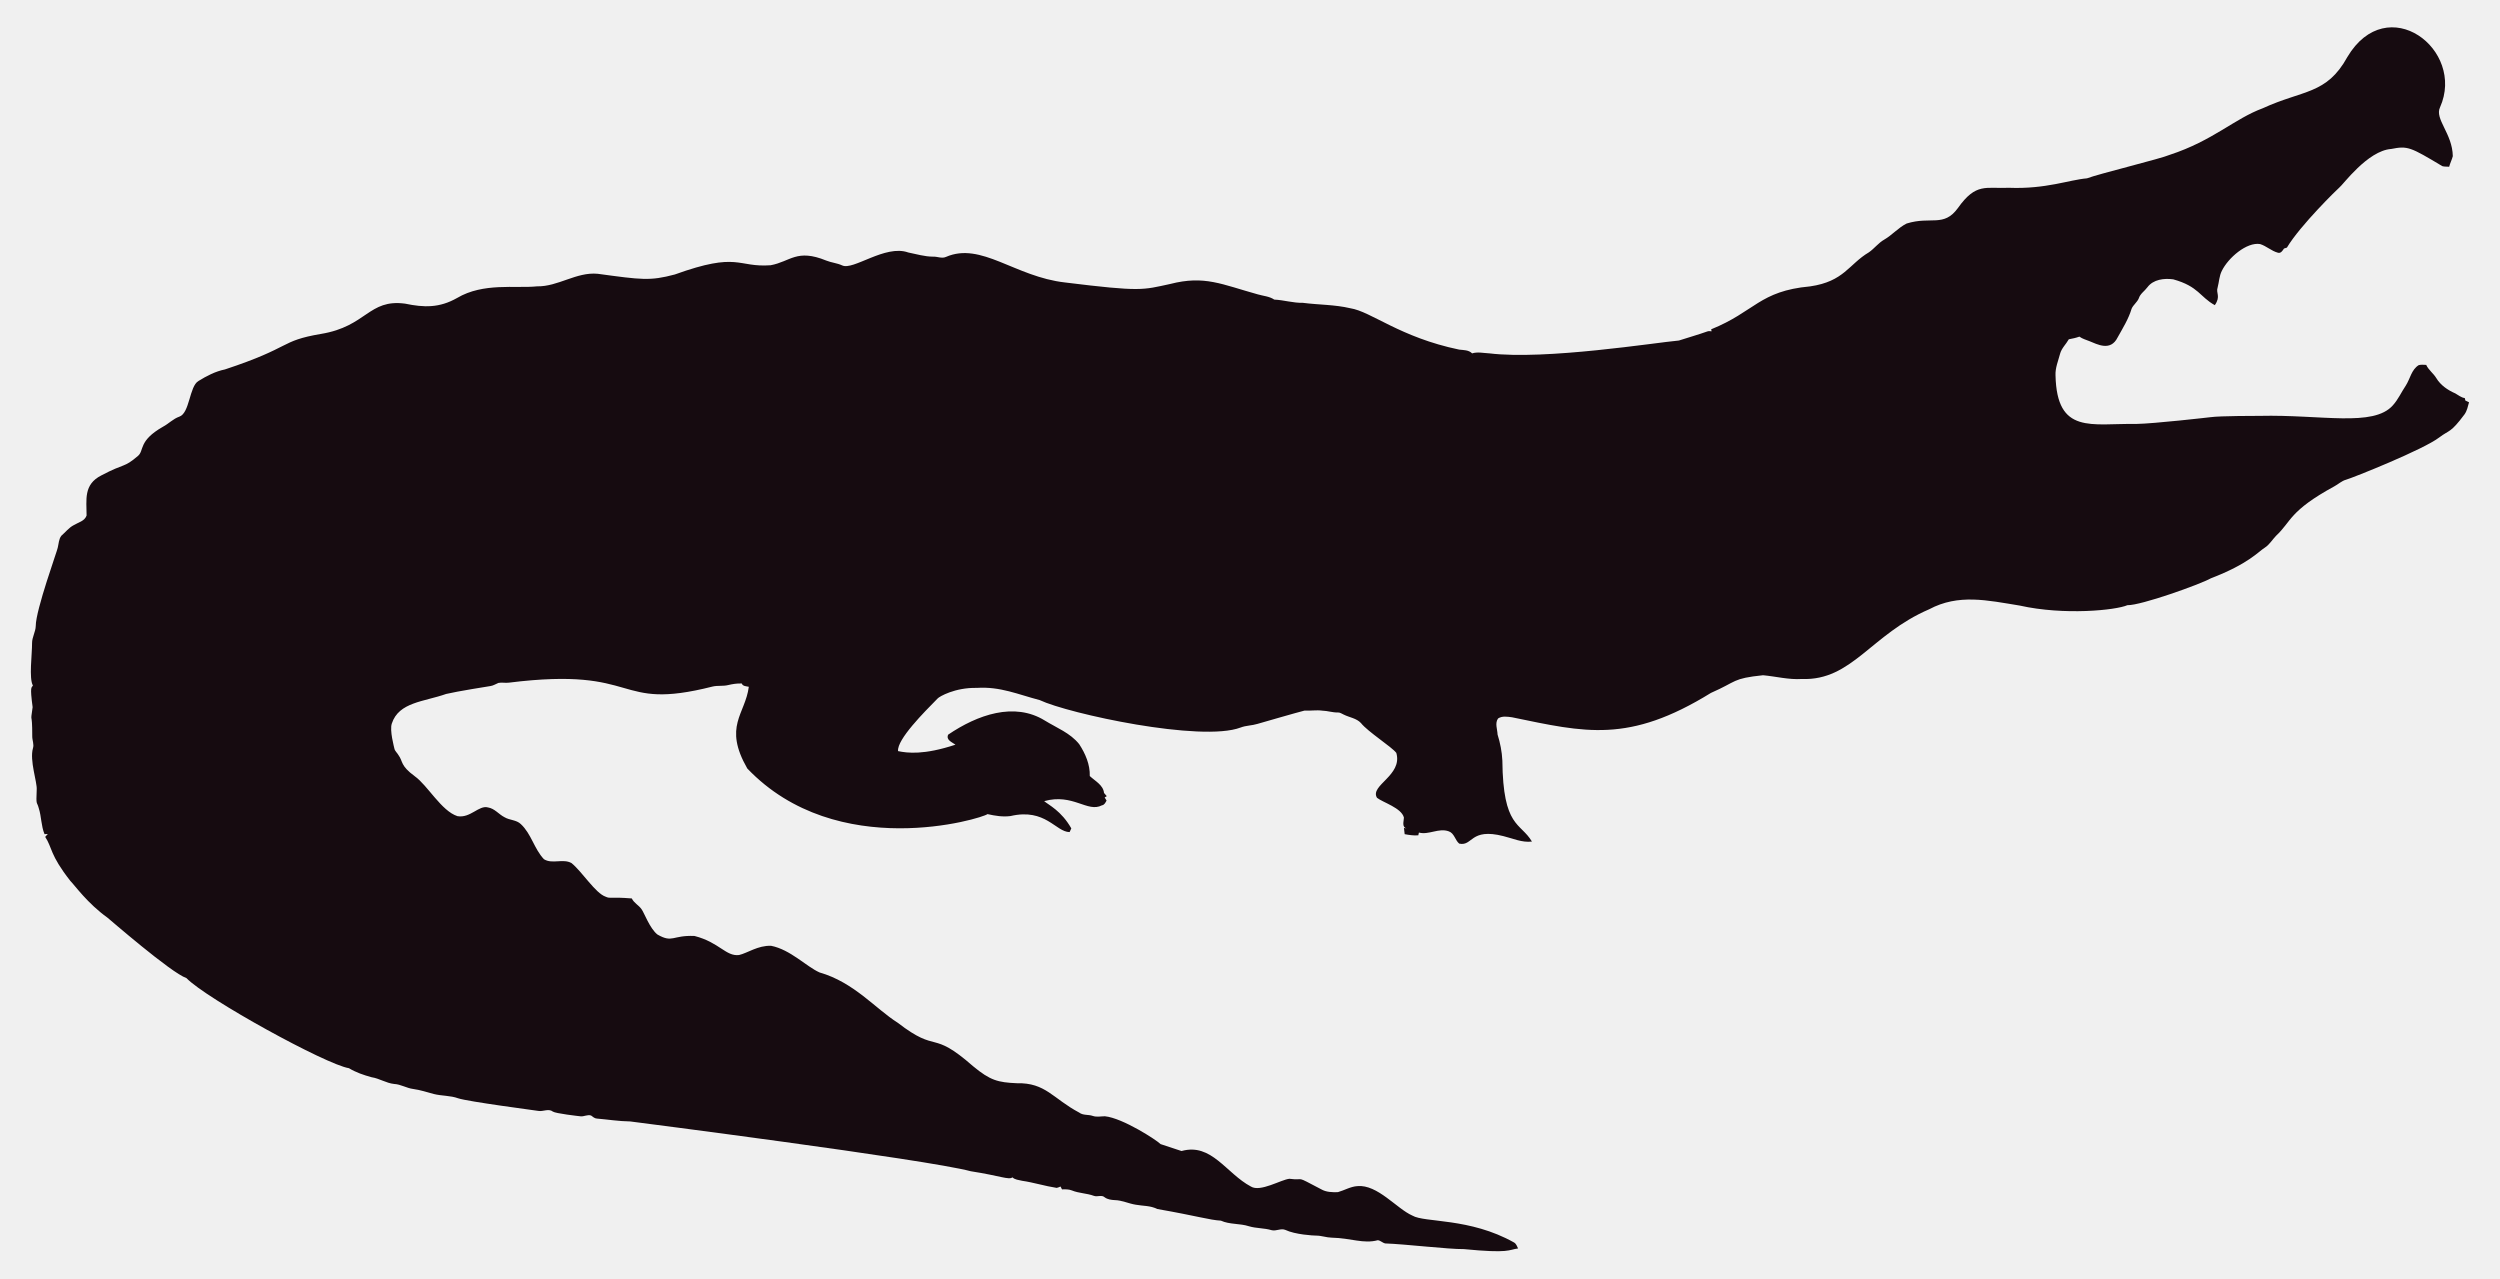
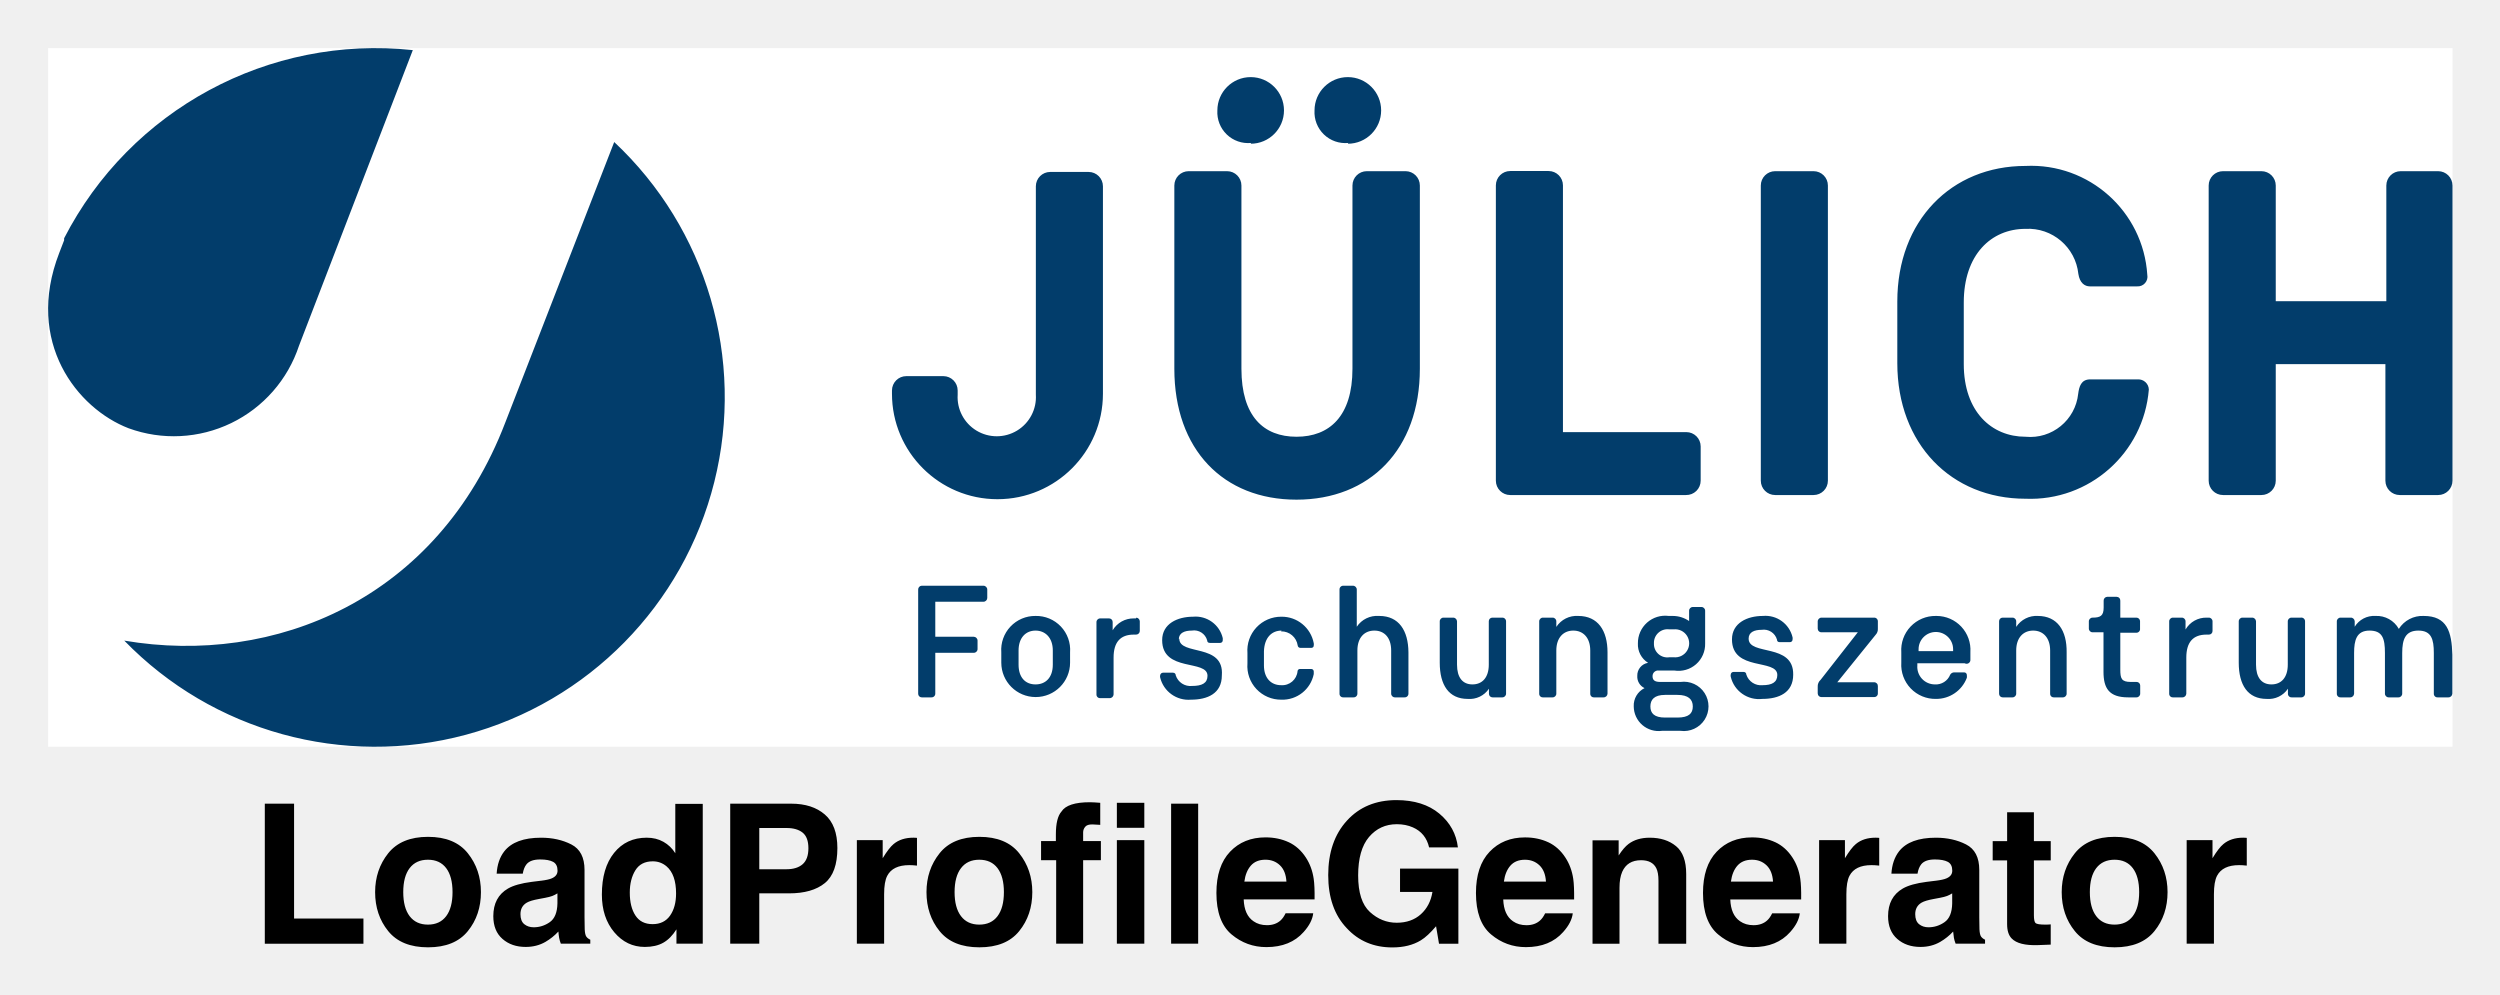
- <svg xmlns="http://www.w3.org/2000/svg" version="1.1" id="Layer_1" x="0px" y="0px" viewBox="0 0 2625.022 1342.022" enable-background="new 0 0 2625.022 1342.022" xml:space="preserve">
-   <path fill="#160B10" d="M2562.057,112.664c-5.93,12.226,13.089,27.649,13.408,51.328c-0.967,3.791-2.837,7.289-3.816,11.093  c-2.417-0.267-4.923,0.089-7.226-0.636c-33.512-20.05-36.245-21.483-53.631-18.038c-24.88,1.775-51.012,38.147-54.547,40.579  c-1,0.685-40.963,39.485-54.967,62.993c-1.056,0.331-2.086,0.661-3.078,1.005c-1.45,2.188-3.295,5.317-6.386,4.363  c-6.755-1.794-12.047-7.022-18.687-9.083c-14.172-2.325-33.569,14.577-40.185,28.126c-2.76,5.432-2.862,11.614-4.401,17.415  c-2.078,5.918,3.558,9.203-2.964,18.611c-15.758-8.651-16.89-19.671-43.645-27.108c-9.541-1.323-21.002,0.025-27.146,8.345  c-2.9,3.956-7.454,6.64-8.994,11.487c-1.705,4.223-5.788,6.857-7.569,10.978c-3.219,10.775-9.274,20.417-14.705,30.186  c-7.484,15.043-21.458,7.113-29.639,3.893c-3.549-1.501-7.378-2.404-10.482-4.745c-3.613,1.31-7.378,2.124-11.131,2.799  c-2.9,5.19-7.62,9.362-9.184,15.252c-1.972,7.442-5.139,14.807-4.771,22.656c1.426,62.435,37.744,50.23,84.657,50.985  c18.427-0.238,76.659-6.917,77.661-7.06c10.315-1.512,51.103-1.387,52.104-1.425c64.718-1.507,119.253,12.017,139.725-10.991  c5.622-6.144,8.955-13.878,13.598-20.735c4.617-7.073,5.915-16.893,13.662-21.562c2.519-0.687,5.19-0.305,7.81-0.242  c2.481,5.406,7.582,8.854,10.609,13.891c4.503,7.467,12.047,12.632,19.921,16.041c3.269,1.794,6.144,4.389,9.999,4.936  c0.166,0.852,0.369,1.705,0.598,2.57c1.259,0.611,2.519,1.208,3.854,1.819c-1.196,4.325-2.073,8.854-4.681,12.606  c-14.981,20.134-15.737,16.079-26.561,24.297c-16.513,12.73-90.704,42.38-97.937,44.421c-4.63,1.259-8.078,4.719-12.199,6.907  c-47.689,26.034-44.914,36.755-61.276,51.99c-3.969,4.096-6.856,9.273-11.754,12.403c-6.886,4.248-16.845,16.908-56.76,32.26  c-10.994,6.222-73.381,28.559-87.544,28.177c-12.182,5.289-66.295,10.873-113.113,0.394c-34.047-5.52-64.247-12.539-95.05,3.905  c-61.045,26.219-81.054,75.205-133.67,73.195c-13.739,0.903-27.159-2.684-40.745-3.943c-32.756,3.396-26.951,6.432-54.687,18.547  c-86.536,53.421-132.198,41.426-208.888,25.607c-4.859-0.636-10.304-1.616-14.68,1.259c-3.511,4.999-0.687,11.232-0.509,16.804  c2.76,8.879,4.605,18.076,5.037,27.388c0.678,70.703,18.876,64.615,31.064,85.038c-10.38,1.31-20.137-3.346-30.008-5.724  c-35.054-8.942-31.959,10.974-46.367,7.887c-4.376-3.651-5.076-10.864-10.94-12.886c-10.482-3.893-20.875,4.033-31.37,1.285  c-0.165,0.725-0.483,2.163-0.649,2.875c-4.834,0.432-9.592-0.331-14.311-1.196c-0.153-2.201-0.407-4.401-0.751-6.551  c0.7,0.127,2.112,0.382,2.824,0.509c-5.368-1.387-2.926-7.48-2.862-11.411c-2.581-10.171-21.93-15.743-28.266-20.735  c-7.896-13.101,27.192-23.356,20.29-47.143c-4.808-6.385-29.888-22.164-37.17-31.395c-4.783-5.063-12.047-5.813-18.013-8.815  c-1.972-0.827-3.791-2.315-6.017-2.239c-5.597,0.191-10.965-1.781-16.537-1.908c-6.208-0.878-12.441,0.318-18.661-0.076  c-6.376,1.51-49.471,13.993-49.471,13.993c-5.775,1.781-11.97,1.603-17.631,3.791c-41.153,15.671-180.401-14.399-211.051-28.838  c-22.477-5.819-41.27-14.396-65.945-12.772c-23.033-0.496-39.521,9.215-41.101,11.08c-14.156,14.382-42.805,43.009-41.597,55.297  c9.881,2.049,27.067,4.244,60.297-6.755c-3.6-2.633-10.164-4.859-7.683-10.52c30.91-20.96,69.478-34.528,101.385-14.896  c12.454,7.683,26.879,13.128,36.241,24.907c6.449,9.897,11.461,21.384,11.08,33.43c5.483,5.19,14.184,9.464,14.96,17.771  c0.954,1.132,1.883,2.239,2.9,3.371c-0.56,0.344-1.679,1.03-2.251,1.361c0.674,1.081,1.336,2.15,2.022,3.244  c-1.157,2.112-2.252,4.643-4.923,5.037c-15.167,7.923-30.412-12.885-60.589-4.414c4.515,3.914,17.957,10.035,28.495,28.596  c-0.623,1.285-1.221,2.582-1.781,3.893c-14.581-0.066-25.26-25.439-62.103-16.83c-8.065,1.081-16.27-0.28-24.119-2.048  c-5.689,4.616-157.704,51.097-252.241-47.919c-25.462-44.516-2.105-56.742,1.616-85.776c-2.646-0.598-6.259-0.445-7.429-3.447  c-4.834-0.216-9.63,0.547-14.311,1.666c-5.343,1.336-10.927,0.254-16.283,1.527c-104.921,26.598-73.475-21.586-213.976-4.058  c-3.638,0.483-7.327-0.471-10.927,0.267c-2.722,1.043-5.203,2.786-8.129,3.244c-1.005,0.139-35.568,5.632-46.749,8.332  c-23.248,8.245-49.669,8.494-57.027,31.013c-2.544,7.127,2.495,25.23,2.659,26.23c0.509,2.748,2.964,4.529,4.274,6.907  c5.125,7.002,1.576,10.814,17.186,22.287c13.483,9.569,27.903,36.42,44.764,41.877c13.652,2.389,22.508-11.842,32.107-9.146  c7.022,1.107,11.334,7.276,17.415,10.317c5.356,3.193,12.365,2.633,17.033,7.162c11.029,10.189,14.018,26.078,24.284,36.878  c8.765,5.47,19.972-0.979,28.965,4.071c11.309,9.233,25.045,31.634,35.809,35.287c4.836,2.294,4.589-0.02,27.477,1.832  c2.226,4.796,7.327,7.085,10.253,11.347c2.611,3.387,8.633,20.294,16.715,26.574c16.075,9.185,15.426,0.491,38.875,1.488  c26.056,6.667,32.977,21.713,46.774,19.997c8.688-1.942,19.833-10.206,33.646-9.68c20.419,4.043,37.013,21.857,50.896,27.986  c36.199,10.4,58.502,37.92,82.062,52.817c43.011,33.213,34.403,6.396,79.034,45.566c18.208,15.125,26.246,17.04,45.986,17.936  c30.318-0.751,37.93,16.193,65.525,30.81c4.134,3.155,9.541,1.844,14.196,3.498c4.147,1.463,8.51,0.394,12.772,0.369  c18.974,1.87,55.059,25.539,58.465,29.232c7.353,2.353,14.667,4.91,22.02,7.276c31.527-8.837,46.862,23.524,72.916,37.323  c9.817,6.052,31.604-7.299,40.338-8.179c17.829,2.357,3.781-4.531,33.392,11.016c5.241,3.066,11.589,3.218,17.504,3.028  c6.869-1.921,13.204-5.852,20.48-6.348c21.245-1.942,41.314,23.767,57.816,30.975c12.756,7.578,60.29,2.089,106.638,28.189  c2.366,1.298,3.155,4.007,4.3,6.284c-10.435,1.423-8.676,5.392-56.964,0.7c-16.115,0.199-61.486-5.252-82.52-5.953  c-2.824-0.572-4.91-3.04-7.772-3.397c-15.269,4.072-27.792-2.198-48.492-2.671c-5.546-0.102-10.825-2.201-16.359-2.162  c-2.762-0.015-21.848-1.008-32.323-6.004c-4.758-1.972-9.668,1.654-14.476,0.293c-7.747-2.315-16.003-1.781-23.737-4.121  c-9.541-3.104-20.277-1.692-29.41-5.865c-12.12-0.691-23.98-4.714-66.899-12.25c-6.984-3.625-14.985-3.091-22.516-4.49  c-7.416-1.145-14.324-4.643-21.892-4.821c-3.727-0.204-7.632-0.649-10.698-2.939c-3.206-2.951-7.645-0.127-11.334-1.539  c-7.531-2.798-15.774-2.646-23.203-5.712c-3.282-1.298-6.844-1.17-10.278-1.081c-0.394-0.763-1.183-2.264-1.577-3.015  c-1.285,0.636-2.608,1.119-3.982,1.45c-12.263-1.87-24.131-5.674-36.394-7.467c-3.46-0.903-7.404-1.005-10.113-3.6  c-3.831,2.97-12.398-1.54-43.747-6.411c-46.335-12.483-357.594-52.295-357.594-52.295c-11.716-0.14-23.317-2.023-34.982-3.015  c-2.442-0.127-4.211-1.844-6.068-3.18c-3.753-1.387-7.467,1.336-11.271,0.789c-2.02-0.195-26.027-2.946-28.838-4.923  c-4.592-3.587-10.278,0.216-15.367-0.738c-2.203-0.387-74.203-9.818-84.135-13.242c-8.243-2.989-17.224-2.379-25.658-4.529  c-7.162-1.895-14.209-4.274-21.574-5.254c-6.92-0.878-13.001-4.923-20.035-5.266c-8.319-0.878-15.443-5.826-23.648-7.073  c-8.256-2.252-16.448-5.037-23.775-9.49c-23.552-3.584-149.518-72.739-170.649-94.63c-16.013-5.37-81.914-62.745-82.914-63.439  c-21.039-15.096-34.147-33.758-38.964-38.595c-21.778-27.726-18.854-34.892-26.396-46.215c0.916-1.018,1.832-2.01,2.748-3.015  c-1.145,0.038-2.29,0.076-3.435,0.14c-3.651-8.676-3.18-18.28-6.042-27.172c-2.062-7.913-2.975-1.701-2.175-19.526  c0.634-7.664-7.675-30.697-3.931-43.518c1.348-4.16-0.814-8.281-0.751-12.454c0.068-28.882-2.418-11.02,0.394-30.657  c-3.041-22.85-1.09-20.042,0.305-22.719c-4.294-7.378-0.844-32.606-0.89-44.586c-0.025-6.246,3.714-11.741,3.867-17.962  c0-16.859,22.775-79.378,23.076-82.113c1.056-4.198,1.043-9.032,3.778-12.568c4.338-3.74,7.874-8.485,13.052-11.169  c4.745-2.913,11.411-4.172,13.471-10.088c0.043-16.362-3.503-32.575,15.532-42.157c25.219-13.344,23.115-7.424,38.34-20.379  c6.931-5.754,0.059-15.764,26.434-30.772c5.915-3.129,10.622-8.281,17.046-10.507c11.015-3.661,10.497-31.892,20.099-37.437  c8.612-5.33,17.796-10.113,27.795-12.148c71.433-23.584,56.818-29.805,100.939-37.31c48.019-7.907,49.805-36.895,88.244-31.777  c19.858,4.163,35.994,4.605,54.61-5.953c27.665-16.35,60.97-9.859,83.919-12.212c22.172,0.42,41.279-15.29,63.693-13.191  c46.138,6.272,54.878,7.691,80.993,0.738c67.442-24.31,65.094-7.128,100.634-9.706c20.946-3.875,27.233-17.596,58.388-4.91  c5.368,2.188,11.283,2.595,16.575,5.025c11.553,5.818,45.215-22.204,69.43-13.535c8.676,1.717,17.262,4.401,26.205,4.401  c4.49-0.216,9.083,2.252,13.446,0.293c37.015-16.156,72.304,20.872,125.096,26.815c80.305,9.923,81.3,7.845,110.289,1.603  c36.266-9.336,54.189,0.413,92.111,10.902c5.775,1.717,12.11,1.984,17.237,5.47c10.075,0.458,19.844,3.638,29.983,3.396  c16.588,2.163,33.506,1.819,49.853,5.686c21.982,3.418,52.115,30.498,114.347,43.441c4.681,0.572,9.999,0.28,13.586,3.956  c5.864-1.844,12.047-0.267,18.038-0.025c59.148,7.176,174.934-11.359,199.106-13.471c9.82-3.218,19.819-5.966,29.576-9.452  c1.488-0.674,3.155-0.356,4.758-0.229c-0.115-0.522-0.356-1.577-0.483-2.099c45.944-18.548,50.589-40.213,103.827-45.057  c35.891-5.17,40.645-23.282,61.836-35.809c5.712-3.969,9.897-9.808,16.028-13.281c8.408-4.872,14.82-12.555,23.559-16.931  c25.605-7.944,38.867,4.305,53.847-16.257c19.089-26.933,29.276-20.168,53.605-21.256c38.819,1.522,63.061-8.345,81.948-9.935  c11.484-4.495,77.877-20.69,87.061-24.742c45.297-14.857,67.746-37.884,97.505-48.848c42.187-19.404,67.008-14.225,88.74-53.694  C2506.582-10.604,2589.134,52.018,2562.057,112.664z" />
+ <svg xmlns="http://www.w3.org/2000/svg" role="img" viewBox="-3.12 -3.12 162.11 64.48">
+   <path fill="#fff" d="M0 0h155.91v45.301H0z" />
+   <path fill="#023d6b" d="M94.289 36.93h-.64a.23.23 0 0 0-.23.24v2.81c0 .83-.42 1.28-1.06 1.28-.64 0-1-.45-1-1.28v-2.81a.25.25 0 0 0-.25-.24h-.63a.24.24 0 0 0-.24.24v2.68c0 1.45.59 2.35 1.81 2.35a1.51 1.51 0 0 0 1.38-.66v.32a.23.23 0 0 0 .23.24h.64a.24.24 0 0 0 .24-.24v-4.69a.24.24 0 0 0-.25-.24zm-8-.11a1.58 1.58 0 0 0-1.43.7v-2.41a.25.25 0 0 0-.25-.25h-.63a.24.24 0 0 0-.24.25v6.75a.23.23 0 0 0 .24.24h.67a.24.24 0 0 0 .25-.24v-2.8c0-.83.45-1.29 1.1-1.29.65 0 1.09.46 1.09 1.29v2.8a.24.24 0 0 0 .24.24h.63a.24.24 0 0 0 .25-.24v-2.68c-.01-1.41-.62-2.36-1.89-2.36zm1.71-28.84h-2.49a.93.93 0 0 0-.93.93v11.88c0 3.09-1.5 4.41-3.63 4.41s-3.57-1.32-3.57-4.41v-11.88a.93.93 0 0 0-.93-.93h-2.49a.93.93 0 0 0-.93.93v11.88c0 5.25 3.18 8.49 7.92 8.49s8-3.24 8-8.49v-11.88a.93.93 0 0 0-.92-.93zm-17.46 29h-.13a1.57 1.57 0 0 0-1.38.77v-.53a.23.23 0 0 0-.23-.24h-.58a.24.24 0 0 0-.24.24v4.69a.23.23 0 0 0 .24.24h.62a.25.25 0 0 0 .25-.24v-2.39c0-1 .44-1.49 1.31-1.49h.14a.24.24 0 0 0 .25-.23V37.17a.25.25 0 0 0-.22-.24zm9.41.84a1.07 1.07 0 0 1 1.08.92.17.17 0 0 0 .17.15h.72a.15.15 0 0 0 .15-.17.32.32 0 0 0 0-.13 2.11 2.11 0 0 0-2.1-1.72 2.19 2.19 0 0 0-2.2 2.36v.67a2.18 2.18 0 0 0 2.2 2.35 2.07 2.07 0 0 0 2.1-1.66 1.28 1.28 0 0 0 0-.17.16.16 0 0 0-.17-.16H81.179a.15.15 0 0 0-.16.14 1 1 0 0 1-1.07.91c-.64 0-1.11-.45-1.11-1.28v-.92c.03-.88.5-1.34 1.14-1.34zm-6.63.52c0-.43.39-.57.84-.57a.88.88 0 0 1 1 .64c0 .11.07.16.19.16h.65a.17.17 0 0 0 .17-.18.44.44 0 0 0 0-.13 1.81 1.81 0 0 0-1.93-1.39c-1 0-2 .45-2 1.52 0 2.1 2.94 1.23 2.94 2.31 0 .48-.36.66-1 .66a1 1 0 0 1-1.06-.69c0-.1-.07-.17-.18-.17h-.64a.19.19 0 0 0-.19.17.31.31 0 0 0 0 .14 1.89 1.89 0 0 0 2 1.44c1.07 0 2-.4 2-1.57.17-2.12-2.76-1.26-2.76-2.39zm4.66-32.14a2.16 2.16 0 1 0-2.16-2.16 2 2 0 0 0 2.19 2.11zm6.3 0a2.16 2.16 0 1 0-2.16-2.16 2 2 0 0 0 2.19 2.11zm-15.88 2.76a.93.93 0 0 0-.93-.93h-2.49a.93.93 0 0 0-.93.93v13.51a2.54 2.54 0 1 1-5.07 0v-.27a.93.93 0 0 0-.93-.93h-2.4a.93.93 0 0 0-.93.93v.21a6.84 6.84 0 1 0 13.68 0zm-52.131 10.34l7.38-19.17a22.7 22.7 0 0 0-22.61 12.2.5.5 0 0 1 0 .13l-.32.83c-2.24 5.79 1.18 10.08 4.5 11.36a8.55 8.55 0 0 0 11.05-5.35zm47.76 17.52a2.2 2.2 0 0 0-2.22 2.36v.67a2.23 2.23 0 1 0 4.46 0v-.67a2.2 2.2 0 0 0-2.24-2.36zm1.12 3.16c0 .83-.46 1.28-1.12 1.28s-1.1-.45-1.1-1.28V39.06c0-.83.47-1.29 1.1-1.29s1.12.46 1.12 1.29zm-35.5-15.71c-4.4 11.5-15 15.81-24.71 14.15a22.67 22.67 0 1 0 31.77-32.33zm31 10.59h-4a.24.24 0 0 0-.23.25v6.75a.23.23 0 0 0 .23.24h.63a.24.24 0 0 0 .25-.24v-2.65h2.5a.24.24 0 0 0 .24-.24v-.55a.25.25 0 0 0-.24-.25h-2.5v-2.27h3.12a.25.25 0 0 0 .25-.24v-.55a.25.25 0 0 0-.25-.25zm85.451 2.07h-.63a.24.24 0 0 0-.24.24v2.81c0 .83-.42 1.28-1.06 1.28-.64 0-1-.45-1-1.28v-2.81a.25.25 0 0 0-.25-.24h-.63a.24.24 0 0 0-.24.24v2.68c0 1.45.59 2.35 1.81 2.35a1.51 1.51 0 0 0 1.38-.66v.32a.23.23 0 0 0 .24.24h.63a.24.24 0 0 0 .24-.24v-4.69a.24.24 0 0 0-.28-.24zm-10.59-15.45h-3.09c-.6 0-.72.48-.78.93a3.13 3.13 0 0 1-3.42 2.79c-2.19 0-4-1.62-4-4.71v-4c0-3.09 1.77-4.77 4-4.77a3.27 3.27 0 0 1 3.43 2.92c.09.6.42.81.75.81h3.06a.63.63 0 0 0 .66-.75 7.55 7.55 0 0 0-7.9-7.06c-4.8 0-8.31 3.54-8.31 8.79v4c0 5.25 3.51 8.79 8.31 8.79a7.71 7.71 0 0 0 8-7.08.68.68 0 0 0-.71-.66zm4.6 15.45h-.14a1.54 1.54 0 0 0-1.37.77v-.53a.24.24 0 0 0-.24-.24h-.58a.24.24 0 0 0-.24.24v4.69a.23.23 0 0 0 .24.24h.62a.25.25 0 0 0 .25-.24v-2.34c0-1 .44-1.49 1.31-1.49h.15a.23.23 0 0 0 .24-.23v-.63a.24.24 0 0 0-.24-.24zm-4.69 0h-1.05v-1.1a.24.24 0 0 0-.24-.25h-.61a.24.24 0 0 0-.23.25v.45c0 .53-.21.65-.72.65a.24.24 0 0 0-.24.24v.47a.24.24 0 0 0 .24.24h.71v2.56c0 1.07.36 1.66 1.6 1.66h.54a.24.24 0 0 0 .24-.24v-.53a.23.23 0 0 0-.24-.23h-.36c-.62 0-.69-.22-.69-.81v-2.38h1.05a.24.24 0 0 0 .23-.27v-.5a.24.24 0 0 0-.23-.21zm18.62-.11a1.81 1.81 0 0 0-1.61.84 1.64 1.64 0 0 0-1.52-.84 1.47 1.47 0 0 0-1.34.7v-.35a.25.25 0 0 0-.25-.24h-.67a.24.24 0 0 0-.24.24v4.69a.23.23 0 0 0 .24.24h.63a.25.25 0 0 0 .25-.24v-2.64c0-.83.16-1.45 1-1.45s1 .51 1 1.45v2.64a.24.24 0 0 0 .24.24h.64a.24.24 0 0 0 .24-.24v-2.64c0-.89.21-1.45 1.05-1.45s1 .56 1 1.45v2.64a.23.23 0 0 0 .24.24h.71a.25.25 0 0 0 .25-.24v-2.53c-.04-1.49-.34-2.51-1.86-2.51zm-25 0a1.57 1.57 0 0 0-1.42.71v-.36a.24.24 0 0 0-.24-.24h-.64a.23.23 0 0 0-.23.24v4.69a.23.23 0 0 0 .23.24h.64a.24.24 0 0 0 .24-.24v-2.8c0-.83.46-1.29 1.1-1.29.64 0 1.1.46 1.1 1.29v2.8a.23.23 0 0 0 .24.24h.59a.24.24 0 0 0 .24-.24v-2.68c.02-1.41-.6-2.36-1.87-2.36zm26-28.84h-2.49a.93.93 0 0 0-.93.93v7.5h-7.17v-7.5a.93.93 0 0 0-.93-.93h-2.49a.93.93 0 0 0-.93.93v19.14a.93.93 0 0 0 .93.93h2.49a.93.93 0 0 0 .93-.93v-7.56h7.11v7.56a.93.93 0 0 0 .93.93h2.49a.93.93 0 0 0 .93-.93v-19.14a.93.93 0 0 0-.93-.93zm-55.821 28.84a1.57 1.57 0 0 0-1.42.71v-.36a.24.24 0 0 0-.24-.24h-.63a.24.24 0 0 0-.24.24v4.69a.23.23 0 0 0 .24.24h.63a.24.24 0 0 0 .24-.24v-2.8c0-.83.46-1.29 1.1-1.29.64 0 1.1.46 1.1 1.29v2.8a.23.23 0 0 0 .24.24h.63a.25.25 0 0 0 .25-.24v-2.68c0-1.41-.62-2.36-1.9-2.36zm6.66 4.28h-1.34c-.35 0-.5-.11-.5-.37a.36.36 0 0 1 .41-.37h1a1.73 1.73 0 0 0 2-1.76v-2.12a.24.24 0 0 0-.24-.24h-.56a.24.24 0 0 0-.24.24v.67a1.87 1.87 0 0 0-1.06-.33h-.26a1.77 1.77 0 0 0-2 1.78 1.4 1.4 0 0 0 .66 1.26.83.83 0 0 0-.7.85.82.82 0 0 0 .47.79 1.26 1.26 0 0 0-.7 1.19 1.61 1.61 0 0 0 1.83 1.58h1.2a1.6 1.6 0 1 0 0-3.17zm-.75-3.41h.28a.91.91 0 1 1 0 1.81h-.28a.87.87 0 0 1-1-.9.88.88 0 0 1 1-.91zm.54 5.72h-.82c-.7 0-.95-.28-.95-.72 0-.44.25-.75.95-.75h.8c.71 0 1 .29 1 .75 0 .46-.27.72-1 .72zm4.6-5.12c0-.43.39-.57.84-.57a.89.89 0 0 1 1 .64c0 .11.07.16.18.16h.66a.17.17 0 0 0 .17-.18.44.44 0 0 0 0-.13 1.81 1.81 0 0 0-1.93-1.39c-1 0-2 .45-2 1.52 0 2.1 2.94 1.23 2.94 2.31 0 .48-.36.66-.95.66a1 1 0 0 1-1.06-.69c0-.1-.07-.17-.18-.17h-.65a.18.18 0 0 0-.18.17.31.31 0 0 0 0 .14 1.88 1.88 0 0 0 2.05 1.44c1.07 0 2-.4 2-1.57.04-2.07-2.89-1.21-2.89-2.34zm-3.11-10.24v-2.22a.93.93 0 0 0-.93-.93h-8v-16a.93.93 0 0 0-.93-.93h-2.49a.93.93 0 0 0-.93.93v19.15a.93.93 0 0 0 .93.93h11.4a.93.93 0 0 0 .95-.93zm8.25 0v-19.14a.93.93 0 0 0-.93-.93h-2.49a.93.93 0 0 0-.93.93v19.14a.93.93 0 0 0 .93.93h2.49a.93.93 0 0 0 .93-.93zm3 8.88h-3.41a.25.25 0 0 0-.25.24v.47a.24.24 0 0 0 .25.24h2.35l-2.41 3.08a.56.56 0 0 0-.19.46v.42a.24.24 0 0 0 .25.24h3.41a.23.23 0 0 0 .24-.24v-.47a.24.24 0 0 0-.24-.25h-2.39l2.48-3.07a.53.53 0 0 0 .15-.41v-.5a.24.24 0 0 0-.2-.21zm4-.11a2.21 2.21 0 0 0-2.24 2.36v.67a2.21 2.21 0 0 0 2.25 2.35 2.12 2.12 0 0 0 2-1.37.64.64 0 0 0 0-.17.17.17 0 0 0-.17-.18h-.67a.3.3 0 0 0-.24.15 1 1 0 0 1-1 .63 1.14 1.14 0 0 1-1.13-1.23v-.14h3.07a.25.25 0 0 0 .37-.25v-.48a2.2 2.2 0 0 0-2.19-2.34zm1.12 2.28h-2.24v-.12a1.12 1.12 0 1 1 2.24 0z" />
+   <path d="M14.051 48.994v9.08h6.396v-1.631h-4.498v-7.449zm11.761 7.294c-.275.364-.669.548-1.183.548-.513 0-.909-.184-1.186-.548-.277-.366-.415-.885-.415-1.559 0-.673.138-1.192.415-1.556.277-.363.673-.545 1.186-.545s.908.182 1.183.545c.275.364.412.883.412 1.556 0 .675-.137 1.193-.412 1.559zm1.404.969c.568-.699.85-1.542.85-2.528 0-.969-.282-1.808-.85-2.52-.566-.71-1.426-1.065-2.581-1.065-1.153 0-2.013.356-2.581 1.065-.566.711-.85 1.551-.85 2.52 0 .986.284 1.829.85 2.528.568.701 1.428 1.051 2.581 1.051 1.155 0 2.015-.35 2.581-1.051zm-2.581-6.077zm8.391 3.629v.654c-.012.587-.179.992-.496 1.213-.319.223-.668.333-1.044.333-.238 0-.442-.067-.608-.2s-.249-.35-.249-.65c0-.336.135-.585.407-.746.159-.095.426-.173.795-.24l.394-.074c.196-.037.352-.077.464-.119.112-.044.224-.1.336-.17zm-1.067-.82l-.598.074c-.676.088-1.19.231-1.54.433-.636.37-.953.967-.953 1.792 0 .636.198 1.128.594 1.475.396.347.897.52 1.505.52.477 0 .904-.109 1.283-.328.315-.184.594-.408.838-.671.012.152.028.287.049.407.021.119.058.247.11.382h1.91v-.259c-.116-.053-.202-.121-.259-.203-.056-.081-.091-.237-.103-.468-.009-.303-.012-.562-.012-.776v-3.079c0-.81-.286-1.36-.857-1.652-.571-.291-1.225-.436-1.959-.436-1.13 0-1.926.294-2.39.887-.293.378-.456.86-.492 1.447h1.693c.042-.259.124-.464.247-.615.172-.207.466-.308.881-.308.37 0 .65.053.841.156.191.105.286.296.286.571 0 .226-.124.391-.375.498-.14.063-.371.114-.697.154zm.093-2.809zm7.848.287c-.315-.179-.678-.268-1.085-.268-.883 0-1.587.328-2.115.985-.529.657-.792 1.559-.792 2.705 0 .994.268 1.807.804 2.443.536.634 1.195.951 1.98.951.477 0 .874-.091 1.195-.272.321-.18.606-.47.857-.869v.93h1.705v-9.068h-1.78v3.203c-.196-.315-.454-.562-.769-.741zm.431 4.784c-.259.368-.636.554-1.134.554-.496 0-.867-.186-1.111-.557-.245-.371-.368-.867-.368-1.488 0-.575.121-1.057.361-1.446.24-.387.617-.582 1.13-.582.336 0 .633.107.888.321.414.352.622.941.622 1.761 0 .589-.13 1.067-.389 1.437zm8.596-5.379c.249.202.373.538.373 1.011 0 .471-.124.817-.373 1.036-.249.217-.596.326-1.044.326H46.115v-2.674h1.768c.449 0 .795.102 1.044.301zm1.439 3.271c.541-.443.813-1.2.813-2.273 0-.981-.272-1.707-.813-2.174-.541-.468-1.269-.703-2.18-.703h-3.956v9.08h1.885v-3.264h1.929c1.006 0 1.78-.223 2.322-.666zm5.824-2.942c-.023-.002-.051-.002-.082-.002-.526 0-.953.137-1.283.412-.2.165-.436.471-.708.918v-1.17h-1.675v6.714h1.768v-3.208c0-.54.067-.937.203-1.197.242-.459.717-.689 1.423-.689.053 0 .123.002.209.005.088.005.186.012.296.025v-1.798c-.077-.005-.128-.007-.151-.011zm5.374 5.087c-.275.364-.669.548-1.183.548-.513 0-.908-.184-1.185-.548-.279-.366-.417-.885-.417-1.559 0-.673.138-1.192.417-1.556.277-.363.671-.545 1.184-.545s.908.182 1.183.545c.275.364.414.883.414 1.556 0 .675-.138 1.193-.414 1.559zm1.405.969c.566-.699.85-1.542.85-2.528 0-.969-.284-1.808-.85-2.52-.566-.71-1.426-1.065-2.581-1.065s-2.015.356-2.581 1.065c-.568.711-.85 1.551-.85 2.52 0 .986.282 1.829.85 2.528.566.701 1.426 1.051 2.581 1.051s2.015-.35 2.581-1.051zm-2.581-6.077zm7.466-2.269c-.091-.007-.191-.011-.301-.011-.974 0-1.587.202-1.843.605-.242.272-.363.766-.363 1.484v.431h-.96v1.239h.979v5.414h1.749v-5.414h1.151v-1.239h-1.151v-.566c0-.131.044-.252.133-.361.088-.109.247-.159.48-.154.231.007.398.016.496.028v-1.43c-.156-.012-.28-.021-.37-.026zm3.228 1.647v-1.621h-1.78V50.559zm-1.78.801v6.714h1.78v-6.714zm5.272 6.714v-9.08h-1.754v9.08zm3.417-5.064c.224-.254.538-.382.946-.382.373 0 .687.121.939.361.252.24.393.592.421 1.057h-2.728c.058-.436.198-.78.422-1.036zm2.455-1.516c-.449-.209-.951-.314-1.509-.314-.941 0-1.707.31-2.295.93-.589.62-.885 1.512-.885 2.674 0 1.241.328 2.136.979 2.686.654.55 1.407.825 2.262.825 1.034 0 1.84-.328 2.415-.979.37-.412.576-.817.622-1.214h-1.792c-.095.198-.203.352-.326.463-.226.205-.52.308-.881.308-.342 0-.633-.084-.874-.254-.4-.27-.61-.743-.636-1.416h4.596c.009-.58-.011-1.023-.056-1.332-.077-.526-.247-.986-.51-1.386-.293-.45-.662-.781-1.109-.992zm-1.386-.314zM89.55 51.828h1.866c-.102-.874-.505-1.605-1.204-2.19-.701-.583-1.628-.876-2.781-.876-1.332 0-2.401.443-3.21 1.33-.81.887-1.214 2.066-1.214 3.536 0 1.454.401 2.599 1.202 3.438.767.832 1.754 1.249 2.956 1.249.732 0 1.347-.154 1.849-.461.291-.177.62-.482.986-.913l.191 1.134h1.256v-4.873h-3.783v1.516h2.101c-.095.596-.345 1.078-.752 1.446-.406.366-.929.55-1.565.55-.648 0-1.228-.231-1.736-.696-.51-.464-.764-1.255-.764-2.372 0-1.107.235-1.938.704-2.492.471-.552 1.071-.829 1.803-.829.382 0 .729.068 1.041.205.559.245.909.678 1.053 1.298zm-2.125-3.066zm7.396 4.249c.223-.254.538-.382.944-.382.373 0 .687.121.939.361.252.24.394.592.422 1.057h-2.728c.058-.436.198-.78.422-1.036zm2.455-1.516c-.449-.209-.951-.314-1.51-.314-.941 0-1.705.31-2.294.93-.59.62-.885 1.512-.885 2.674 0 1.241.326 2.136.979 2.686.654.55 1.407.825 2.26.825 1.036 0 1.84-.328 2.415-.979.37-.412.578-.817.624-1.214h-1.792c-.095.198-.203.352-.328.463-.226.205-.519.308-.881.308-.34 0-.631-.084-.874-.254-.398-.27-.61-.743-.634-1.416h4.596c.007-.58-.011-1.023-.056-1.332-.077-.526-.249-.986-.512-1.386-.291-.45-.661-.781-1.107-.992zm-1.386-.314zm9.667.564c-.442-.364-1.009-.545-1.703-.545-.554 0-1.013.135-1.374.406-.202.151-.414.4-.64.745v-.979h-1.694v6.702h1.749v-3.634c0-.415.058-.755.173-1.023.221-.505.629-.757 1.225-.757.485 0 .813.172.987.517.095.189.142.461.142.813v4.084h1.798v-4.521c0-.843-.221-1.446-.662-1.808zm-2.35-.564zm6.336 1.829c.224-.254.54-.382.946-.382.373 0 .687.121.939.361.252.24.393.592.422 1.057h-2.73c.058-.436.198-.78.422-1.036zm2.455-1.516c-.449-.209-.951-.314-1.509-.314-.941 0-1.707.31-2.295.93-.589.62-.885 1.512-.885 2.674 0 1.241.328 2.136.979 2.686.654.55 1.407.825 2.262.825 1.034 0 1.84-.328 2.415-.979.37-.412.576-.817.622-1.214h-1.792c-.095.198-.203.352-.326.463-.226.205-.52.308-.881.308-.342 0-.633-.084-.874-.254-.4-.27-.61-.743-.636-1.416h4.596c.009-.58-.011-1.023-.056-1.332-.077-.526-.247-.986-.51-1.386-.293-.45-.662-.781-1.109-.992zm-1.386-.314zm7.974.021c-.023-.002-.051-.002-.084-.002-.526 0-.951.137-1.281.412-.202.165-.436.471-.708.918v-1.17h-1.675v6.714h1.768v-3.208c0-.54.067-.937.203-1.197.242-.459.717-.689 1.423-.689.053 0 .123.002.208.005.086.005.186.012.296.025v-1.798c-.079-.005-.128-.007-.151-.011zm4.882 3.608v.654c-.012.587-.177.992-.496 1.213-.319.223-.666.333-1.044.333-.238 0-.44-.067-.606-.2s-.251-.35-.251-.65c0-.336.137-.585.407-.746.161-.095.426-.173.795-.24l.394-.074c.196-.037.352-.077.464-.119.114-.044.226-.1.336-.17zm-1.065-.82l-.598.074c-.678.088-1.192.231-1.54.433-.636.37-.955.967-.955 1.792 0 .636.198 1.128.594 1.475.396.347.899.52 1.507.52.477 0 .902-.109 1.281-.328.315-.184.596-.408.838-.671a5.089 5.089 0 0 0 .049.407c.021.119.058.247.112.382h1.908v-.259c-.114-.053-.2-.121-.258-.203-.058-.081-.093-.237-.105-.468-.009-.303-.012-.562-.012-.776v-3.079c0-.81-.286-1.36-.857-1.652-.571-.291-1.223-.436-1.959-.436-1.128 0-1.926.294-2.39.887-.291.378-.456.86-.492 1.447h1.694c.04-.259.123-.464.245-.615.173-.207.466-.308.881-.308.37 0 .65.053.841.156.191.105.286.296.286.571 0 .226-.124.391-.375.498-.14.063-.371.114-.696.154zm.093-2.809zm3.597 1.491h.936v4.133c0 .419.098.729.296.93.303.315.871.459 1.7.431l.832-.032v-1.312a2.909 2.909 0 0 1-.177.011c-.06.002-.116.004-.168.004-.357 0-.571-.035-.641-.103-.07-.067-.105-.238-.105-.513v-3.548h1.092V51.421h-1.092v-1.871h-1.736v1.871h-.936zm9.085 3.617c-.275.364-.669.548-1.183.548-.513 0-.908-.184-1.186-.548-.277-.366-.415-.885-.415-1.559 0-.673.138-1.192.415-1.556.279-.363.673-.545 1.186-.545.513 0 .908.182 1.183.545.275.364.414.883.414 1.556 0 .675-.138 1.193-.414 1.559zm1.405.969c.566-.699.85-1.542.85-2.528 0-.969-.284-1.808-.85-2.52-.568-.71-1.428-1.065-2.581-1.065-1.155 0-2.015.356-2.581 1.065-.568.711-.852 1.551-.852 2.52 0 .986.284 1.829.852 2.528.566.701 1.426 1.051 2.581 1.051 1.153 0 2.013-.35 2.581-1.051zm-2.581-6.077zm8.418.021c-.023-.002-.051-.002-.084-.002-.526 0-.951.137-1.281.412-.202.165-.438.471-.708.918v-1.17h-1.675v6.714h1.768v-3.208c0-.54.067-.937.203-1.197.242-.459.717-.689 1.423-.689.053 0 .123.002.208.005.086.005.186.012.296.025v-1.798c-.079-.005-.128-.007-.151-.011z" />
</svg>
